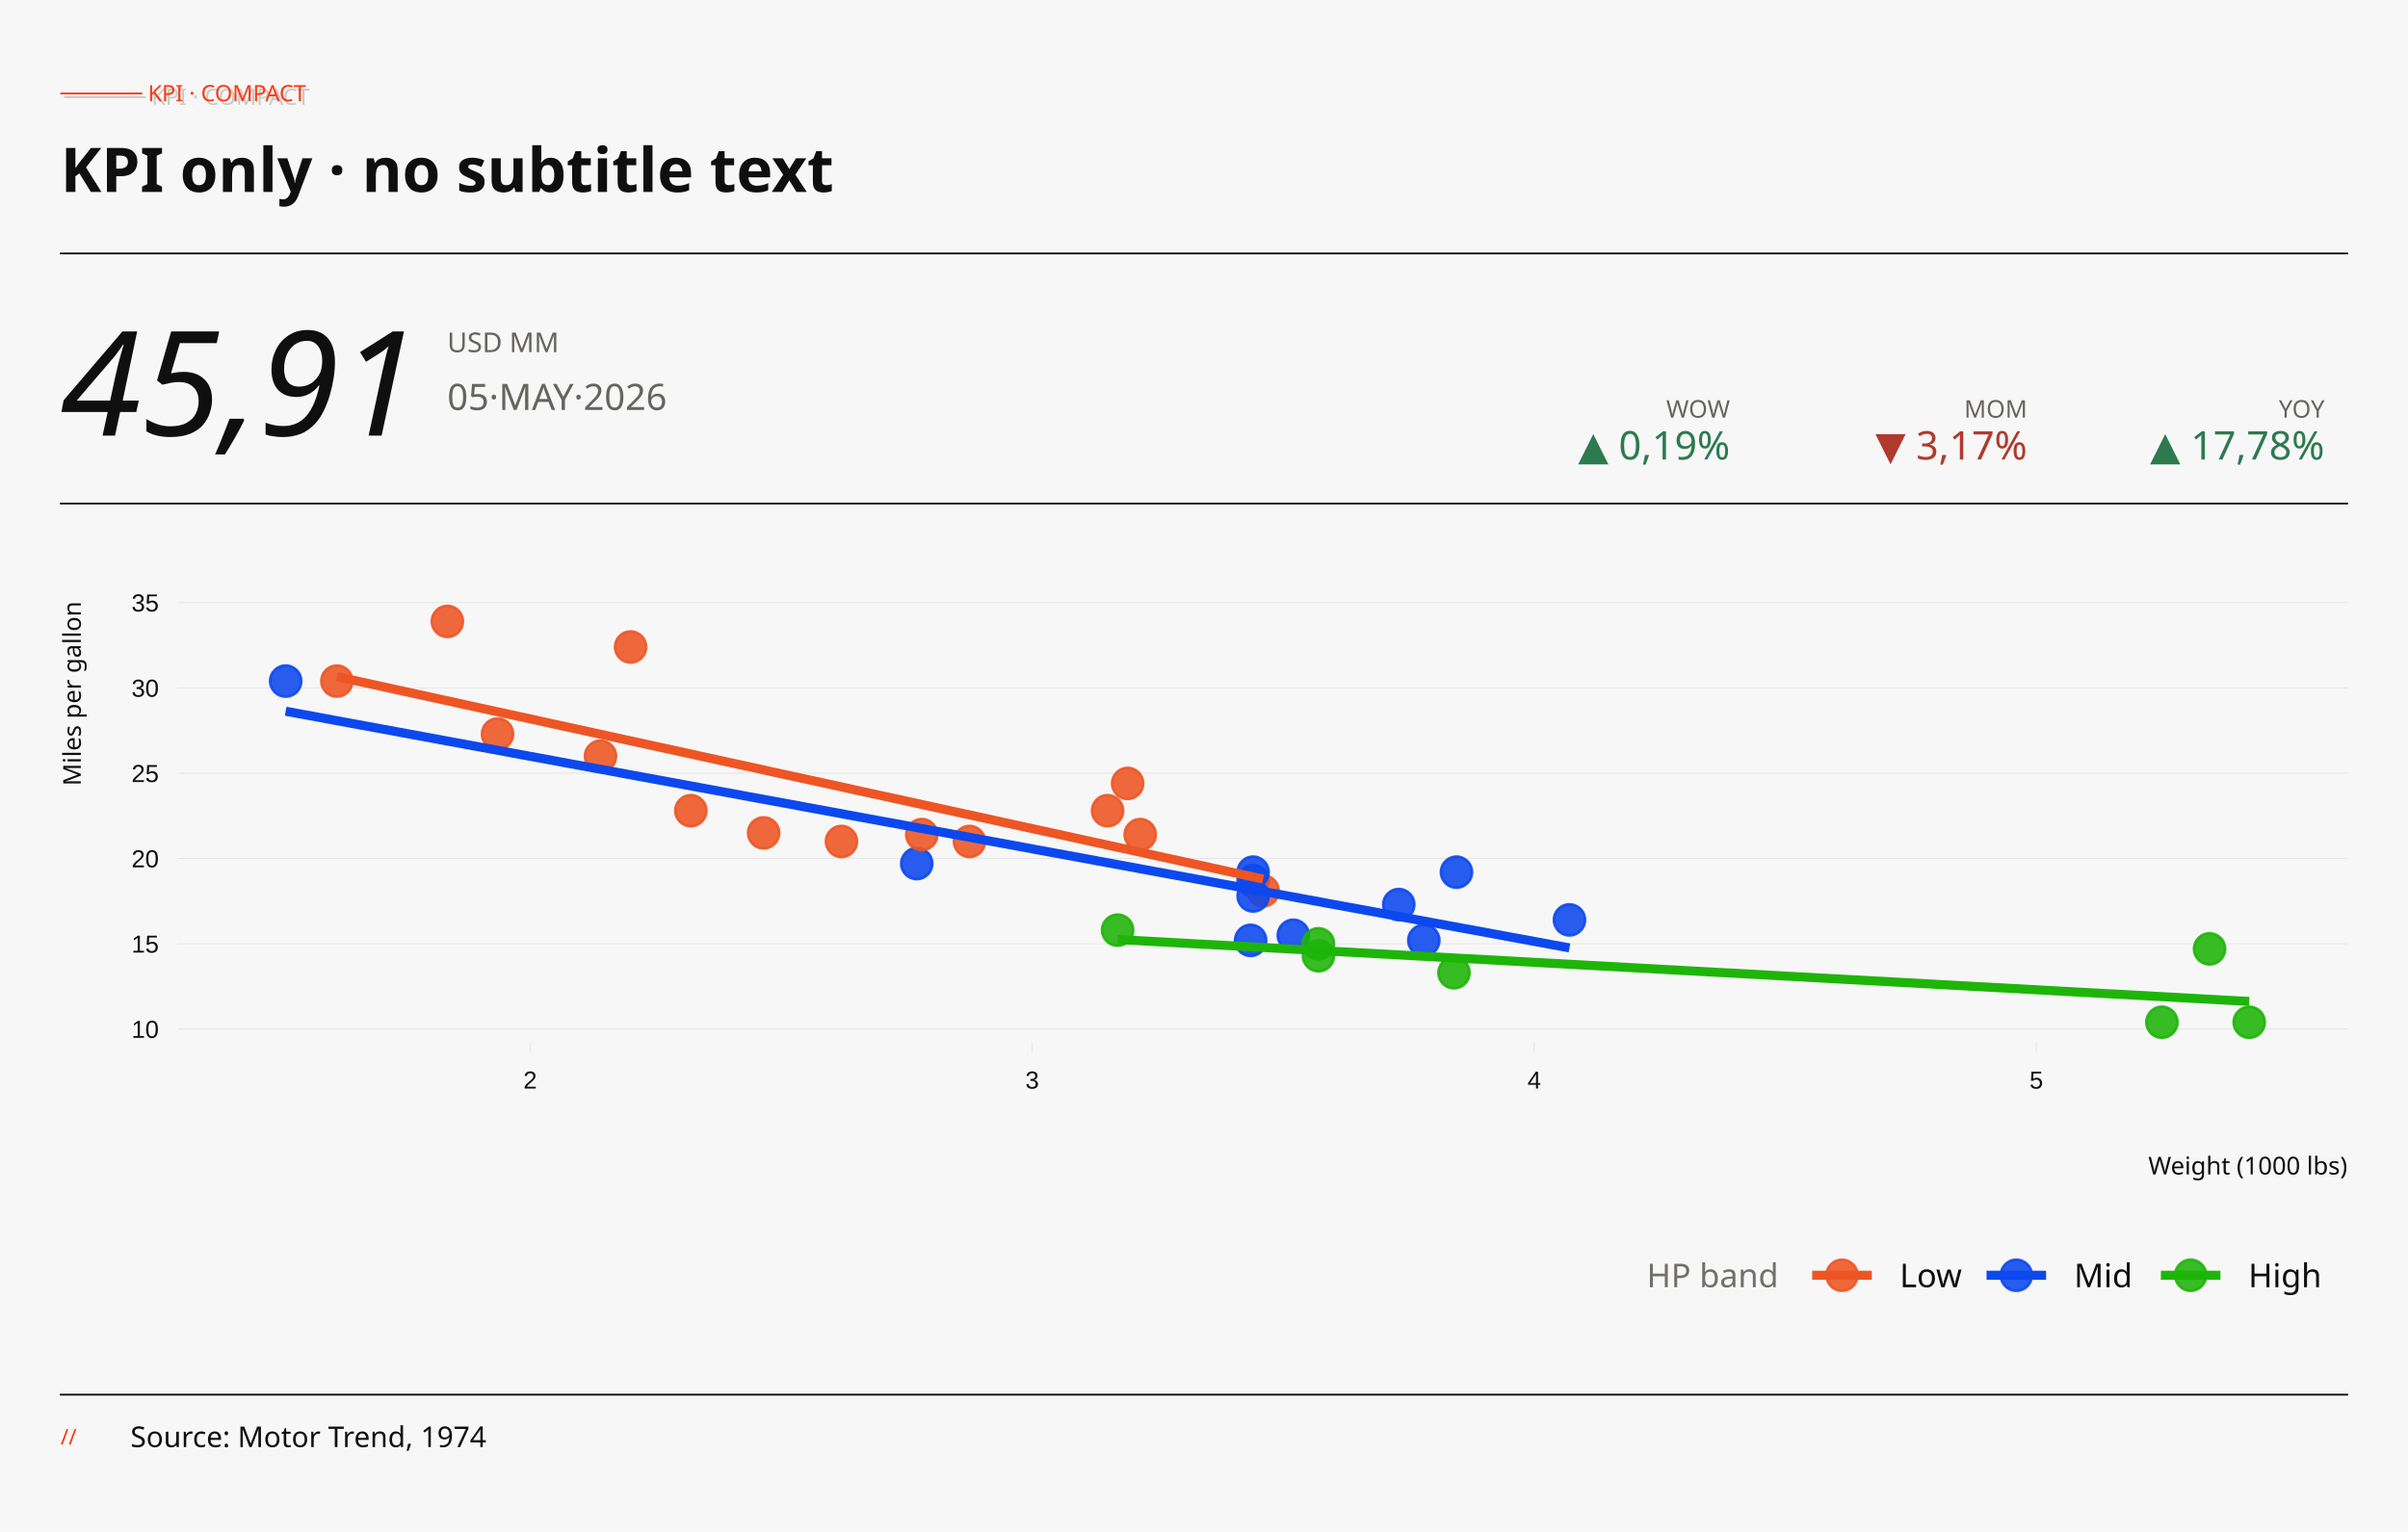
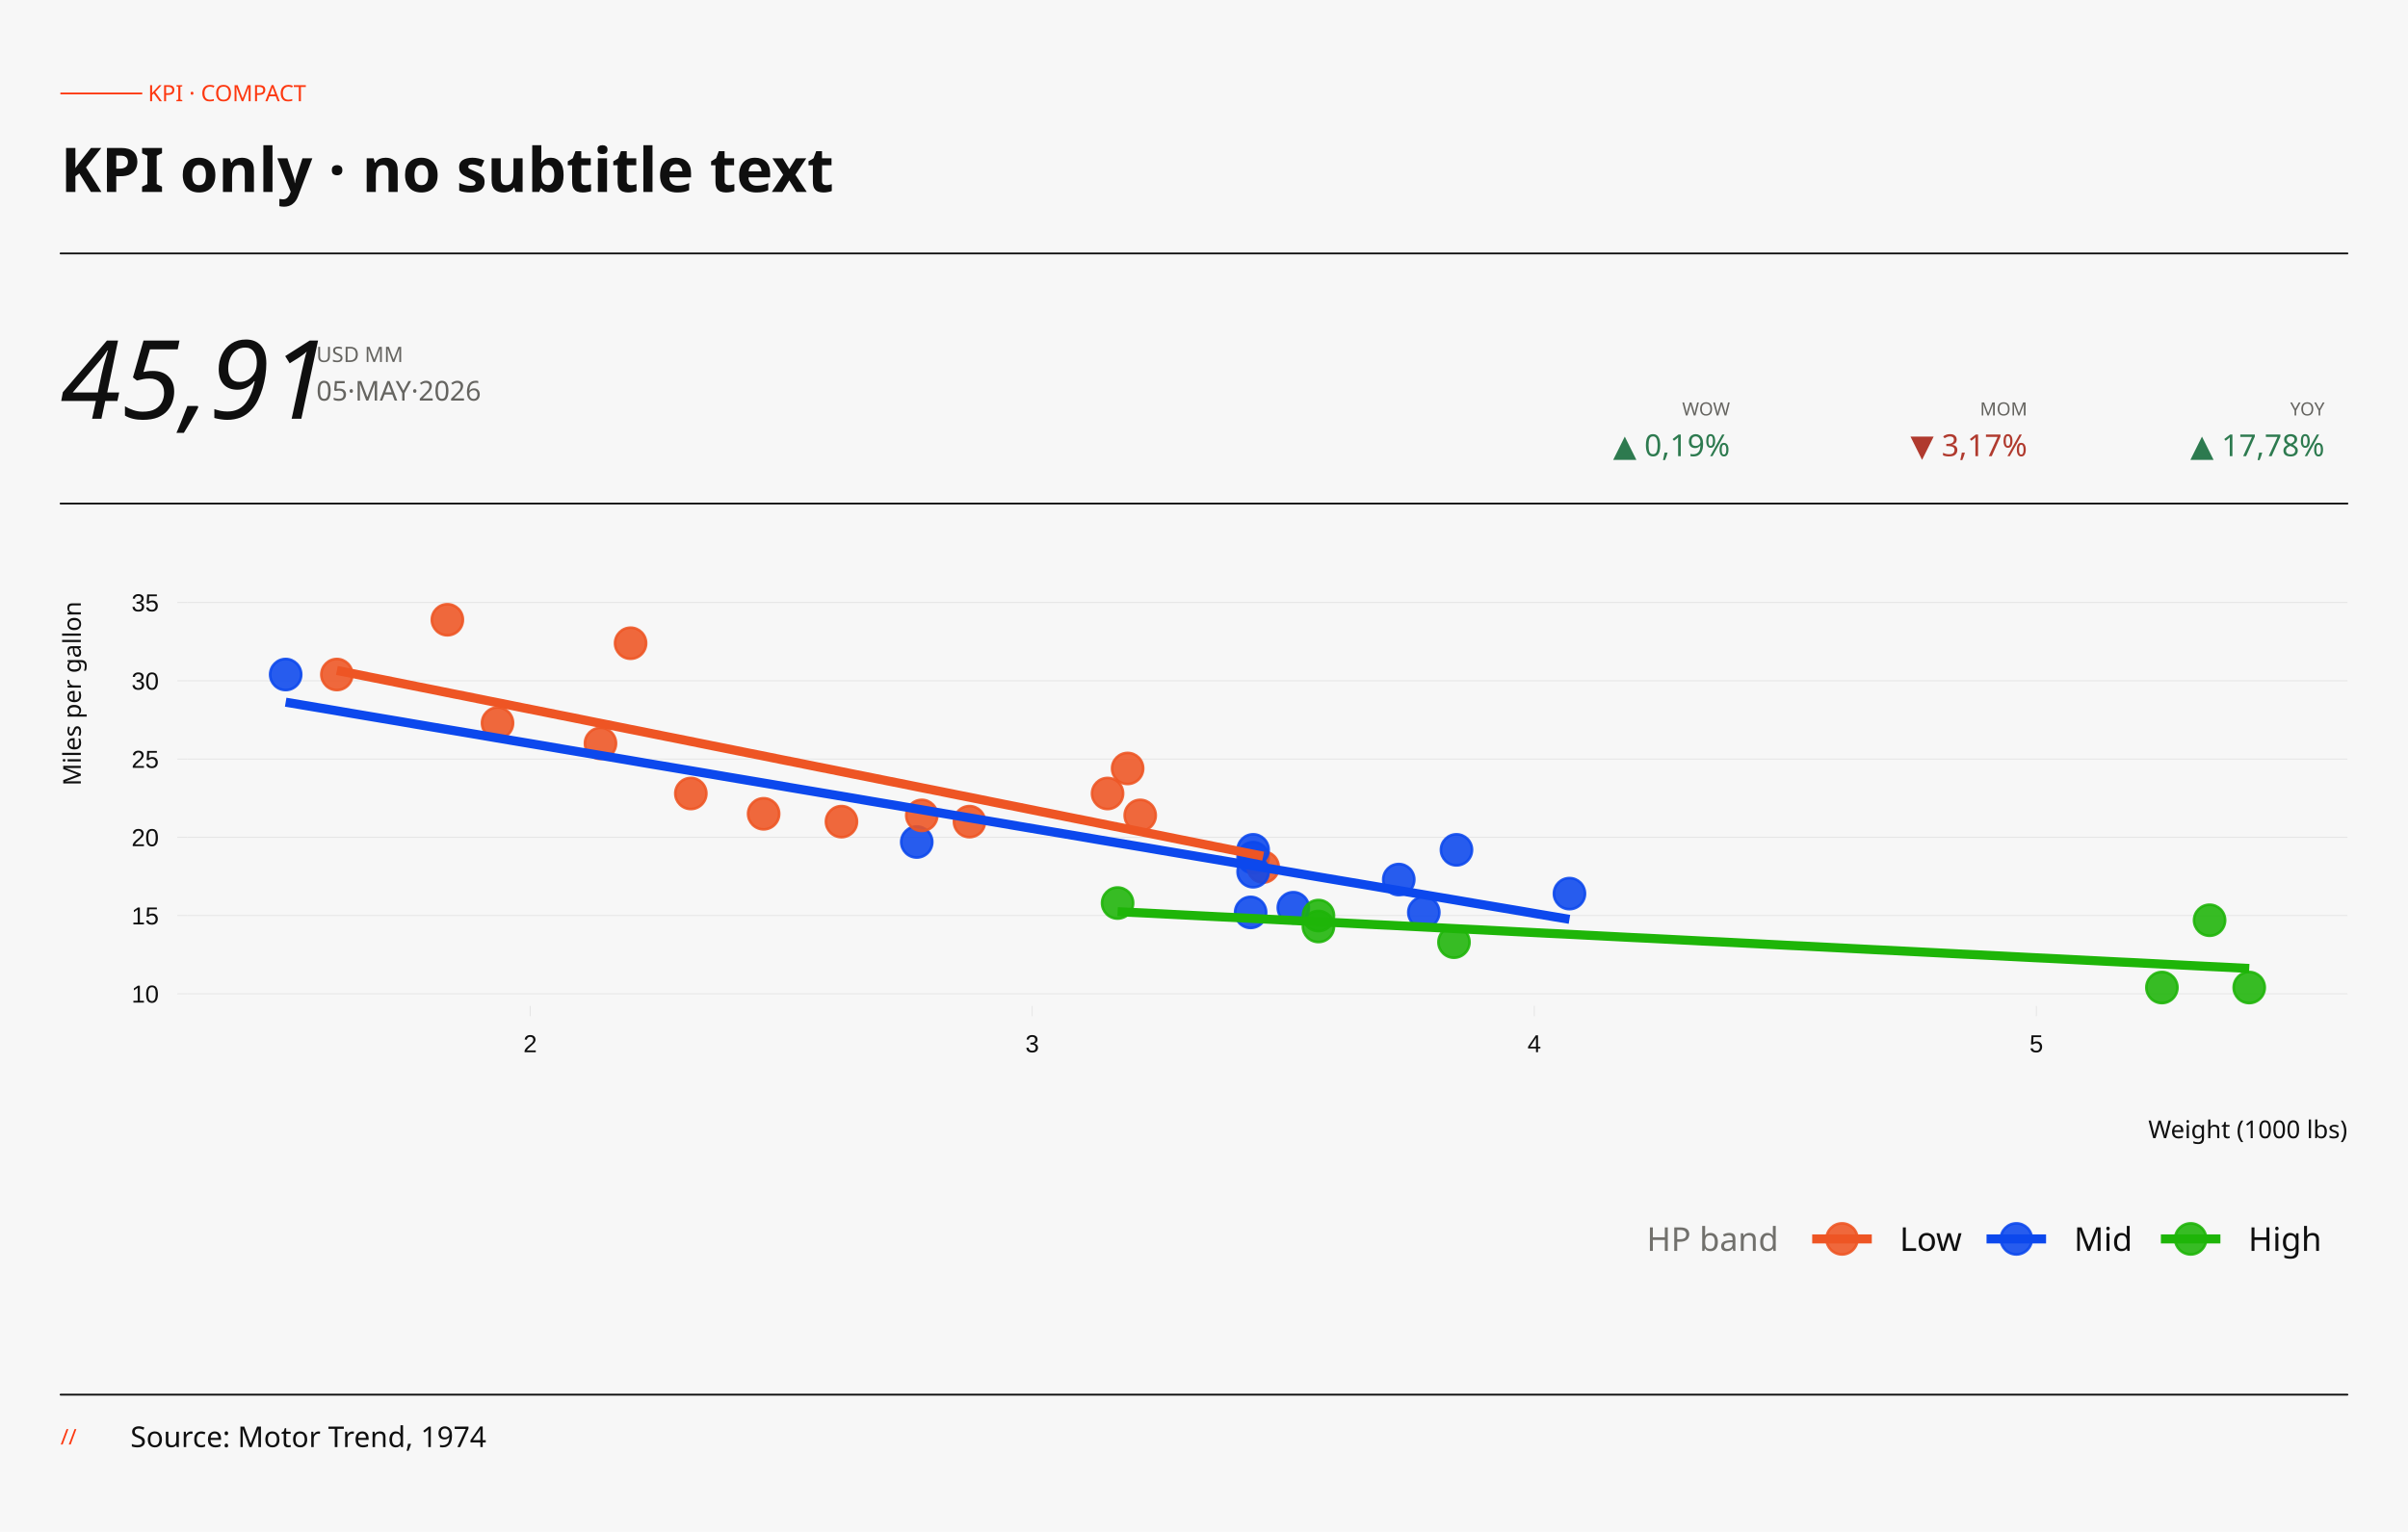
<svg xmlns="http://www.w3.org/2000/svg" width="396.00pt" height="252.00pt" viewBox="0 0 396.00 252.00">
  <g class="svglite">
    <defs>
      <style type="text/css">
    .svglite line, .svglite polyline, .svglite polygon, .svglite path, .svglite rect, .svglite circle {
      fill: none;
      stroke: #000000;
      stroke-linecap: round;
      stroke-linejoin: round;
      stroke-miterlimit: 10.00;
    }
    .svglite text {
      white-space: pre;
    }
    .svglite g.glyphgroup path {
      fill: inherit;
      stroke: none;
    }
  </style>
    </defs>
    <rect width="100%" height="100%" style="stroke: none; fill: none;" />
    <defs>
      <clipPath id="cpMC4wMHwzOTYuMDB8MC4wMHwyNTIuMDA=">
        <rect x="0.00" y="0.00" width="396.00" height="252.00" />
      </clipPath>
    </defs>
    <g clip-path="url(#cpMC4wMHwzOTYuMDB8MC4wMHwyNTIuMDA=)">
      <rect x="-0" y="0.00" width="396.00" height="252.00" style="stroke-width: 0.65; stroke: none; fill: #F7F7F7;" />
    </g>
    <defs>
-       <clipPath id="cpMzAuODN8Mzg2LjA0fDk4LjkyfDE3MS40Ng==">
-         <rect x="30.83" y="98.92" width="355.20" height="72.54" />
+       <clipPath id="cpMzAuODN8Mzg2LjA0fDk4LjkyfDE2NS40OA==">
+         <rect x="30.83" y="98.92" width="355.20" height="66.56" />
      </clipPath>
    </defs>
-     <g clip-path="url(#cpMzAuODN8Mzg2LjA0fDk4LjkyfDE3MS40Ng==)">
-       <rect x="30.83" y="98.92" width="355.20" height="72.54" style="stroke-width: 0.65; stroke: none; fill: #F7F7F7;" />
-       <polyline points="30.83,169.28 386.04,169.28 " style="stroke-width: 0.15; stroke: #E4E4E4; stroke-linecap: butt;" />
-       <polyline points="30.83,155.25 386.04,155.25 " style="stroke-width: 0.15; stroke: #E4E4E4; stroke-linecap: butt;" />
-       <polyline points="30.83,141.22 386.04,141.22 " style="stroke-width: 0.15; stroke: #E4E4E4; stroke-linecap: butt;" />
-       <polyline points="30.83,127.19 386.04,127.19 " style="stroke-width: 0.15; stroke: #E4E4E4; stroke-linecap: butt;" />
-       <polyline points="30.83,113.16 386.04,113.16 " style="stroke-width: 0.15; stroke: #E4E4E4; stroke-linecap: butt;" />
-       <polyline points="30.83,99.13 386.04,99.13 " style="stroke-width: 0.15; stroke: #E4E4E4; stroke-linecap: butt;" />
-       <circle cx="138.38" cy="138.42" r="2.56" style="stroke-width: 0.43; stroke: #EE5524; stroke-opacity: 0.88; fill: #EE5524; fill-opacity: 0.88;" />
-       <circle cx="159.43" cy="138.42" r="2.56" style="stroke-width: 0.43; stroke: #EE5524; stroke-opacity: 0.88; fill: #EE5524; fill-opacity: 0.88;" />
-       <circle cx="113.61" cy="133.36" r="2.56" style="stroke-width: 0.43; stroke: #EE5524; stroke-opacity: 0.88; fill: #EE5524; fill-opacity: 0.88;" />
-       <circle cx="187.51" cy="137.29" r="2.56" style="stroke-width: 0.43; stroke: #EE5524; stroke-opacity: 0.88; fill: #EE5524; fill-opacity: 0.88;" />
-       <circle cx="206.08" cy="144.87" r="2.56" style="stroke-width: 0.43; stroke: #0C48ED; stroke-opacity: 0.88; fill: #0C48ED; fill-opacity: 0.88;" />
-       <circle cx="207.73" cy="146.55" r="2.56" style="stroke-width: 0.43; stroke: #EE5524; stroke-opacity: 0.88; fill: #EE5524; fill-opacity: 0.88;" />
-       <circle cx="216.82" cy="157.22" r="2.56" style="stroke-width: 0.43; stroke: #1EB508; stroke-opacity: 0.88; fill: #1EB508; fill-opacity: 0.88;" />
-       <circle cx="185.44" cy="128.87" r="2.56" style="stroke-width: 0.43; stroke: #EE5524; stroke-opacity: 0.88; fill: #EE5524; fill-opacity: 0.88;" />
-       <circle cx="182.14" cy="133.36" r="2.56" style="stroke-width: 0.43; stroke: #EE5524; stroke-opacity: 0.88; fill: #EE5524; fill-opacity: 0.88;" />
-       <circle cx="206.08" cy="143.47" r="2.56" style="stroke-width: 0.43; stroke: #0C48ED; stroke-opacity: 0.88; fill: #0C48ED; fill-opacity: 0.88;" />
-       <circle cx="206.08" cy="147.39" r="2.56" style="stroke-width: 0.43; stroke: #0C48ED; stroke-opacity: 0.88; fill: #0C48ED; fill-opacity: 0.88;" />
-       <circle cx="258.10" cy="151.32" r="2.56" style="stroke-width: 0.43; stroke: #0C48ED; stroke-opacity: 0.88; fill: #0C48ED; fill-opacity: 0.88;" />
-       <circle cx="230.03" cy="148.80" r="2.56" style="stroke-width: 0.43; stroke: #0C48ED; stroke-opacity: 0.88; fill: #0C48ED; fill-opacity: 0.88;" />
-       <circle cx="234.15" cy="154.69" r="2.56" style="stroke-width: 0.43; stroke: #0C48ED; stroke-opacity: 0.88; fill: #0C48ED; fill-opacity: 0.88;" />
-       <circle cx="355.53" cy="168.16" r="2.56" style="stroke-width: 0.43; stroke: #1EB508; stroke-opacity: 0.88; fill: #1EB508; fill-opacity: 0.88;" />
-       <circle cx="369.89" cy="168.16" r="2.56" style="stroke-width: 0.43; stroke: #1EB508; stroke-opacity: 0.88; fill: #1EB508; fill-opacity: 0.88;" />
-       <circle cx="363.37" cy="156.09" r="2.56" style="stroke-width: 0.43; stroke: #1EB508; stroke-opacity: 0.88; fill: #1EB508; fill-opacity: 0.88;" />
-       <circle cx="103.70" cy="106.43" r="2.56" style="stroke-width: 0.43; stroke: #EE5524; stroke-opacity: 0.88; fill: #EE5524; fill-opacity: 0.88;" />
-       <circle cx="55.40" cy="112.04" r="2.56" style="stroke-width: 0.43; stroke: #EE5524; stroke-opacity: 0.88; fill: #EE5524; fill-opacity: 0.88;" />
-       <circle cx="73.57" cy="102.22" r="2.56" style="stroke-width: 0.43; stroke: #EE5524; stroke-opacity: 0.88; fill: #EE5524; fill-opacity: 0.88;" />
-       <circle cx="125.58" cy="137.01" r="2.56" style="stroke-width: 0.43; stroke: #EE5524; stroke-opacity: 0.88; fill: #EE5524; fill-opacity: 0.88;" />
-       <circle cx="212.69" cy="153.85" r="2.56" style="stroke-width: 0.43; stroke: #0C48ED; stroke-opacity: 0.88; fill: #0C48ED; fill-opacity: 0.88;" />
-       <circle cx="205.67" cy="154.69" r="2.56" style="stroke-width: 0.43; stroke: #0C48ED; stroke-opacity: 0.88; fill: #0C48ED; fill-opacity: 0.88;" />
-       <circle cx="239.11" cy="160.02" r="2.56" style="stroke-width: 0.43; stroke: #1EB508; stroke-opacity: 0.88; fill: #1EB508; fill-opacity: 0.88;" />
-       <circle cx="239.52" cy="143.47" r="2.56" style="stroke-width: 0.43; stroke: #0C48ED; stroke-opacity: 0.88; fill: #0C48ED; fill-opacity: 0.88;" />
-       <circle cx="81.82" cy="120.74" r="2.56" style="stroke-width: 0.43; stroke: #EE5524; stroke-opacity: 0.88; fill: #EE5524; fill-opacity: 0.88;" />
-       <circle cx="98.75" cy="124.39" r="2.56" style="stroke-width: 0.43; stroke: #EE5524; stroke-opacity: 0.88; fill: #EE5524; fill-opacity: 0.88;" />
-       <circle cx="46.98" cy="112.04" r="2.56" style="stroke-width: 0.43; stroke: #0C48ED; stroke-opacity: 0.88; fill: #0C48ED; fill-opacity: 0.88;" />
-       <circle cx="183.79" cy="153.01" r="2.56" style="stroke-width: 0.43; stroke: #1EB508; stroke-opacity: 0.88; fill: #1EB508; fill-opacity: 0.88;" />
-       <circle cx="150.76" cy="142.06" r="2.56" style="stroke-width: 0.43; stroke: #0C48ED; stroke-opacity: 0.88; fill: #0C48ED; fill-opacity: 0.88;" />
-       <circle cx="216.82" cy="155.25" r="2.56" style="stroke-width: 0.43; stroke: #1EB508; stroke-opacity: 0.88; fill: #1EB508; fill-opacity: 0.88;" />
-       <circle cx="151.59" cy="137.29" r="2.56" style="stroke-width: 0.43; stroke: #EE5524; stroke-opacity: 0.88; fill: #EE5524; fill-opacity: 0.88;" />
-       <polyline points="55.40,111.31 57.33,111.73 59.26,112.15 61.19,112.57 63.11,112.99 65.04,113.42 66.97,113.84 68.90,114.26 70.83,114.68 72.76,115.10 74.68,115.52 76.61,115.95 78.54,116.37 80.47,116.79 82.40,117.21 84.32,117.63 86.25,118.05 88.18,118.47 90.11,118.90 92.04,119.32 93.97,119.74 95.89,120.16 97.82,120.58 99.75,121.00 101.68,121.43 103.61,121.85 105.54,122.27 107.46,122.69 109.39,123.11 111.32,123.53 113.25,123.95 115.18,124.38 117.11,124.80 119.03,125.22 120.96,125.64 122.89,126.06 124.82,126.48 126.75,126.91 128.67,127.33 130.60,127.75 132.53,128.17 134.46,128.59 136.39,129.01 138.32,129.43 140.24,129.86 142.17,130.28 144.10,130.70 146.03,131.12 147.96,131.54 149.89,131.96 151.81,132.39 153.74,132.81 155.67,133.23 157.60,133.65 159.53,134.07 161.46,134.49 163.38,134.91 165.31,135.34 167.24,135.76 169.17,136.18 171.10,136.60 173.02,137.02 174.95,137.44 176.88,137.87 178.81,138.29 180.74,138.71 182.67,139.13 184.59,139.55 186.52,139.97 188.45,140.39 190.38,140.82 192.31,141.24 194.24,141.66 196.16,142.08 198.09,142.50 200.02,142.92 201.95,143.35 203.88,143.77 205.81,144.19 207.73,144.61 " style="stroke-width: 1.49; stroke: #EE5524; stroke-linecap: butt;" />
-       <polyline points="46.98,117.00 49.65,117.49 52.32,117.98 55.00,118.48 57.67,118.97 60.34,119.46 63.01,119.95 65.69,120.45 68.36,120.94 71.03,121.43 73.70,121.93 76.38,122.42 79.05,122.91 81.72,123.40 84.39,123.90 87.07,124.39 89.74,124.88 92.41,125.38 95.08,125.87 97.75,126.36 100.43,126.85 103.10,127.35 105.77,127.84 108.44,128.33 111.12,128.82 113.79,129.32 116.46,129.81 119.13,130.30 121.81,130.80 124.48,131.29 127.15,131.78 129.82,132.27 132.50,132.77 135.17,133.26 137.84,133.75 140.51,134.25 143.19,134.74 145.86,135.23 148.53,135.72 151.20,136.22 153.88,136.71 156.55,137.20 159.22,137.69 161.89,138.19 164.56,138.68 167.24,139.17 169.91,139.67 172.58,140.16 175.25,140.65 177.93,141.14 180.60,141.64 183.27,142.13 185.94,142.62 188.62,143.12 191.29,143.61 193.96,144.10 196.63,144.59 199.31,145.09 201.98,145.58 204.65,146.07 207.32,146.56 210.00,147.06 212.67,147.55 215.34,148.04 218.01,148.54 220.68,149.03 223.36,149.52 226.03,150.01 228.70,150.51 231.37,151.00 234.05,151.49 236.72,151.99 239.39,152.48 242.06,152.97 244.74,153.46 247.41,153.96 250.08,154.45 252.75,154.94 255.43,155.44 258.10,155.93 " style="stroke-width: 1.49; stroke: #0C48ED; stroke-linecap: butt;" />
-       <polyline points="183.79,154.55 186.15,154.68 188.50,154.81 190.86,154.94 193.21,155.07 195.57,155.20 197.92,155.33 200.28,155.45 202.64,155.58 204.99,155.71 207.35,155.84 209.70,155.97 212.06,156.10 214.41,156.23 216.77,156.36 219.13,156.49 221.48,156.61 223.84,156.74 226.19,156.87 228.55,157.00 230.90,157.13 233.26,157.26 235.62,157.39 237.97,157.52 240.33,157.65 242.68,157.77 245.04,157.90 247.39,158.03 249.75,158.16 252.11,158.29 254.46,158.42 256.82,158.55 259.17,158.68 261.53,158.81 263.88,158.93 266.24,159.06 268.60,159.19 270.95,159.32 273.31,159.45 275.66,159.58 278.02,159.71 280.37,159.84 282.73,159.97 285.09,160.09 287.44,160.22 289.80,160.35 292.15,160.48 294.51,160.61 296.86,160.74 299.22,160.87 301.58,161.00 303.93,161.13 306.29,161.25 308.64,161.38 311.00,161.51 313.35,161.64 315.71,161.77 318.07,161.90 320.42,162.03 322.78,162.16 325.13,162.29 327.49,162.41 329.84,162.54 332.20,162.67 334.56,162.80 336.91,162.93 339.27,163.06 341.62,163.19 343.98,163.32 346.33,163.45 348.69,163.57 351.05,163.70 353.40,163.83 355.76,163.96 358.11,164.09 360.47,164.22 362.82,164.35 365.18,164.48 367.54,164.61 369.89,164.73 " style="stroke-width: 1.49; stroke: #1EB508; stroke-linecap: butt;" />
+     <g clip-path="url(#cpMzAuODN8Mzg2LjA0fDk4LjkyfDE2NS40OA==)">
+       <rect x="30.83" y="98.92" width="355.20" height="66.56" style="stroke-width: 0.65; stroke: none; fill: #F7F7F7;" />
+       <polyline points="30.83,163.48 386.04,163.48 " style="stroke-width: 0.15; stroke: #E4E4E4; stroke-linecap: butt;" />
+       <polyline points="30.83,150.61 386.04,150.61 " style="stroke-width: 0.15; stroke: #E4E4E4; stroke-linecap: butt;" />
+       <polyline points="30.83,137.74 386.04,137.74 " style="stroke-width: 0.15; stroke: #E4E4E4; stroke-linecap: butt;" />
+       <polyline points="30.83,124.86 386.04,124.86 " style="stroke-width: 0.15; stroke: #E4E4E4; stroke-linecap: butt;" />
+       <polyline points="30.83,111.99 386.04,111.99 " style="stroke-width: 0.15; stroke: #E4E4E4; stroke-linecap: butt;" />
+       <polyline points="30.83,99.11 386.04,99.11 " style="stroke-width: 0.15; stroke: #E4E4E4; stroke-linecap: butt;" />
+       <circle cx="138.38" cy="135.16" r="2.56" style="stroke-width: 0.43; stroke: #EE5524; stroke-opacity: 0.88; fill: #EE5524; fill-opacity: 0.88;" />
+       <circle cx="159.43" cy="135.16" r="2.56" style="stroke-width: 0.43; stroke: #EE5524; stroke-opacity: 0.88; fill: #EE5524; fill-opacity: 0.88;" />
+       <circle cx="113.61" cy="130.53" r="2.56" style="stroke-width: 0.43; stroke: #EE5524; stroke-opacity: 0.88; fill: #EE5524; fill-opacity: 0.88;" />
+       <circle cx="187.51" cy="134.13" r="2.56" style="stroke-width: 0.43; stroke: #EE5524; stroke-opacity: 0.88; fill: #EE5524; fill-opacity: 0.88;" />
+       <circle cx="206.08" cy="141.08" r="2.56" style="stroke-width: 0.43; stroke: #0C48ED; stroke-opacity: 0.88; fill: #0C48ED; fill-opacity: 0.88;" />
+       <circle cx="207.73" cy="142.63" r="2.56" style="stroke-width: 0.43; stroke: #EE5524; stroke-opacity: 0.88; fill: #EE5524; fill-opacity: 0.88;" />
+       <circle cx="216.82" cy="152.41" r="2.56" style="stroke-width: 0.43; stroke: #1EB508; stroke-opacity: 0.88; fill: #1EB508; fill-opacity: 0.88;" />
+       <circle cx="185.44" cy="126.41" r="2.56" style="stroke-width: 0.43; stroke: #EE5524; stroke-opacity: 0.88; fill: #EE5524; fill-opacity: 0.88;" />
+       <circle cx="182.14" cy="130.53" r="2.56" style="stroke-width: 0.43; stroke: #EE5524; stroke-opacity: 0.88; fill: #EE5524; fill-opacity: 0.88;" />
+       <circle cx="206.08" cy="139.80" r="2.56" style="stroke-width: 0.43; stroke: #0C48ED; stroke-opacity: 0.88; fill: #0C48ED; fill-opacity: 0.88;" />
+       <circle cx="206.08" cy="143.40" r="2.56" style="stroke-width: 0.43; stroke: #0C48ED; stroke-opacity: 0.88; fill: #0C48ED; fill-opacity: 0.88;" />
+       <circle cx="258.10" cy="147.00" r="2.56" style="stroke-width: 0.43; stroke: #0C48ED; stroke-opacity: 0.88; fill: #0C48ED; fill-opacity: 0.88;" />
+       <circle cx="230.03" cy="144.69" r="2.56" style="stroke-width: 0.43; stroke: #0C48ED; stroke-opacity: 0.88; fill: #0C48ED; fill-opacity: 0.88;" />
+       <circle cx="234.15" cy="150.09" r="2.56" style="stroke-width: 0.43; stroke: #0C48ED; stroke-opacity: 0.88; fill: #0C48ED; fill-opacity: 0.88;" />
+       <circle cx="355.53" cy="162.45" r="2.56" style="stroke-width: 0.43; stroke: #1EB508; stroke-opacity: 0.88; fill: #1EB508; fill-opacity: 0.88;" />
+       <circle cx="369.89" cy="162.45" r="2.56" style="stroke-width: 0.43; stroke: #1EB508; stroke-opacity: 0.88; fill: #1EB508; fill-opacity: 0.88;" />
+       <circle cx="363.37" cy="151.38" r="2.56" style="stroke-width: 0.43; stroke: #1EB508; stroke-opacity: 0.88; fill: #1EB508; fill-opacity: 0.88;" />
+       <circle cx="103.70" cy="105.81" r="2.56" style="stroke-width: 0.43; stroke: #EE5524; stroke-opacity: 0.88; fill: #EE5524; fill-opacity: 0.88;" />
+       <circle cx="55.40" cy="110.96" r="2.56" style="stroke-width: 0.43; stroke: #EE5524; stroke-opacity: 0.88; fill: #EE5524; fill-opacity: 0.88;" />
+       <circle cx="73.57" cy="101.95" r="2.56" style="stroke-width: 0.43; stroke: #EE5524; stroke-opacity: 0.88; fill: #EE5524; fill-opacity: 0.88;" />
+       <circle cx="125.58" cy="133.87" r="2.56" style="stroke-width: 0.43; stroke: #EE5524; stroke-opacity: 0.88; fill: #EE5524; fill-opacity: 0.88;" />
+       <circle cx="212.69" cy="149.32" r="2.56" style="stroke-width: 0.43; stroke: #0C48ED; stroke-opacity: 0.88; fill: #0C48ED; fill-opacity: 0.88;" />
+       <circle cx="205.67" cy="150.09" r="2.56" style="stroke-width: 0.43; stroke: #0C48ED; stroke-opacity: 0.88; fill: #0C48ED; fill-opacity: 0.88;" />
+       <circle cx="239.11" cy="154.99" r="2.56" style="stroke-width: 0.43; stroke: #1EB508; stroke-opacity: 0.88; fill: #1EB508; fill-opacity: 0.88;" />
+       <circle cx="239.52" cy="139.80" r="2.56" style="stroke-width: 0.43; stroke: #0C48ED; stroke-opacity: 0.88; fill: #0C48ED; fill-opacity: 0.88;" />
+       <circle cx="81.82" cy="118.94" r="2.56" style="stroke-width: 0.43; stroke: #EE5524; stroke-opacity: 0.88; fill: #EE5524; fill-opacity: 0.88;" />
+       <circle cx="98.75" cy="122.29" r="2.56" style="stroke-width: 0.43; stroke: #EE5524; stroke-opacity: 0.88; fill: #EE5524; fill-opacity: 0.88;" />
+       <circle cx="46.98" cy="110.96" r="2.56" style="stroke-width: 0.43; stroke: #0C48ED; stroke-opacity: 0.88; fill: #0C48ED; fill-opacity: 0.88;" />
+       <circle cx="183.79" cy="148.55" r="2.56" style="stroke-width: 0.43; stroke: #1EB508; stroke-opacity: 0.88; fill: #1EB508; fill-opacity: 0.88;" />
+       <circle cx="150.76" cy="138.51" r="2.56" style="stroke-width: 0.43; stroke: #0C48ED; stroke-opacity: 0.88; fill: #0C48ED; fill-opacity: 0.88;" />
+       <circle cx="216.82" cy="150.61" r="2.56" style="stroke-width: 0.43; stroke: #1EB508; stroke-opacity: 0.88; fill: #1EB508; fill-opacity: 0.88;" />
+       <circle cx="151.59" cy="134.13" r="2.56" style="stroke-width: 0.43; stroke: #EE5524; stroke-opacity: 0.88; fill: #EE5524; fill-opacity: 0.88;" />
+       <polyline points="55.40,110.29 57.33,110.67 59.26,111.06 61.19,111.45 63.11,111.83 65.04,112.22 66.97,112.61 68.90,113.00 70.83,113.38 72.76,113.77 74.68,114.16 76.61,114.54 78.54,114.93 80.47,115.32 82.40,115.70 84.32,116.09 86.25,116.48 88.18,116.86 90.11,117.25 92.04,117.64 93.97,118.02 95.89,118.41 97.82,118.80 99.75,119.18 101.68,119.57 103.61,119.96 105.54,120.34 107.46,120.73 109.39,121.12 111.32,121.50 113.25,121.89 115.18,122.28 117.11,122.67 119.03,123.05 120.96,123.44 122.89,123.83 124.82,124.21 126.75,124.60 128.67,124.99 130.60,125.37 132.53,125.76 134.46,126.15 136.39,126.53 138.32,126.92 140.24,127.31 142.17,127.69 144.10,128.08 146.03,128.47 147.96,128.85 149.89,129.24 151.81,129.63 153.74,130.01 155.67,130.40 157.60,130.79 159.53,131.17 161.46,131.56 163.38,131.95 165.31,132.34 167.24,132.72 169.17,133.11 171.10,133.50 173.02,133.88 174.95,134.27 176.88,134.66 178.81,135.04 180.74,135.43 182.67,135.82 184.59,136.20 186.52,136.59 188.45,136.98 190.38,137.36 192.31,137.75 194.24,138.14 196.16,138.52 198.09,138.91 200.02,139.30 201.95,139.68 203.88,140.07 205.81,140.46 207.73,140.84 " style="stroke-width: 1.49; stroke: #EE5524; stroke-linecap: butt;" />
+       <polyline points="46.98,115.51 49.65,115.96 52.32,116.41 55.00,116.86 57.67,117.32 60.34,117.77 63.01,118.22 65.69,118.67 68.36,119.13 71.03,119.58 73.70,120.03 76.38,120.48 79.05,120.93 81.72,121.39 84.39,121.84 87.07,122.29 89.74,122.74 92.41,123.20 95.08,123.65 97.75,124.10 100.43,124.55 103.10,125.00 105.77,125.46 108.44,125.91 111.12,126.36 113.79,126.81 116.46,127.26 119.13,127.72 121.81,128.17 124.48,128.62 127.15,129.07 129.82,129.53 132.50,129.98 135.17,130.43 137.84,130.88 140.51,131.33 143.19,131.79 145.86,132.24 148.53,132.69 151.20,133.14 153.88,133.60 156.55,134.05 159.22,134.50 161.89,134.95 164.56,135.40 167.24,135.86 169.91,136.31 172.58,136.76 175.25,137.21 177.93,137.66 180.60,138.12 183.27,138.57 185.94,139.02 188.62,139.47 191.29,139.93 193.96,140.38 196.63,140.83 199.31,141.28 201.98,141.73 204.65,142.19 207.32,142.64 210.00,143.09 212.67,143.54 215.34,144.00 218.01,144.45 220.68,144.90 223.36,145.35 226.03,145.80 228.70,146.26 231.37,146.71 234.05,147.16 236.72,147.61 239.39,148.06 242.06,148.52 244.74,148.97 247.41,149.42 250.08,149.87 252.75,150.33 255.43,150.78 258.10,151.23 " style="stroke-width: 1.49; stroke: #0C48ED; stroke-linecap: butt;" />
+       <polyline points="183.79,149.97 186.15,150.09 188.50,150.20 190.86,150.32 193.21,150.44 195.57,150.56 197.92,150.68 200.28,150.80 202.64,150.91 204.99,151.03 207.35,151.15 209.70,151.27 212.06,151.39 214.41,151.51 216.77,151.62 219.13,151.74 221.48,151.86 223.84,151.98 226.19,152.10 228.55,152.21 230.90,152.33 233.26,152.45 235.62,152.57 237.97,152.69 240.33,152.81 242.68,152.92 245.04,153.04 247.39,153.16 249.75,153.28 252.11,153.40 254.46,153.52 256.82,153.63 259.17,153.75 261.53,153.87 263.88,153.99 266.24,154.11 268.60,154.23 270.95,154.34 273.31,154.46 275.66,154.58 278.02,154.70 280.37,154.82 282.73,154.93 285.09,155.05 287.44,155.17 289.80,155.29 292.15,155.41 294.51,155.53 296.86,155.64 299.22,155.76 301.58,155.88 303.93,156.00 306.29,156.12 308.64,156.24 311.00,156.35 313.35,156.47 315.71,156.59 318.07,156.71 320.42,156.83 322.78,156.95 325.13,157.06 327.49,157.18 329.84,157.30 332.20,157.42 334.56,157.54 336.91,157.65 339.27,157.77 341.62,157.89 343.98,158.01 346.33,158.13 348.69,158.25 351.05,158.36 353.40,158.48 355.76,158.60 358.11,158.72 360.47,158.84 362.82,158.96 365.18,159.07 367.54,159.19 369.89,159.31 " style="stroke-width: 1.49; stroke: #1EB508; stroke-linecap: butt;" />
    </g>
    <g clip-path="url(#cpMC4wMHwzOTYuMDB8MC4wMHwyNTIuMDA=)">
-       <text x="26.13" y="170.73" text-anchor="end" style="font-size: 4.05px;fill: #0F0F0F; font-family: &quot;Arial&quot;;" textLength="4.50px" lengthAdjust="spacingAndGlyphs">10</text>
-       <text x="26.13" y="156.70" text-anchor="end" style="font-size: 4.05px;fill: #0F0F0F; font-family: &quot;Arial&quot;;" textLength="4.50px" lengthAdjust="spacingAndGlyphs">15</text>
-       <text x="26.13" y="142.67" text-anchor="end" style="font-size: 4.05px;fill: #0F0F0F; font-family: &quot;Arial&quot;;" textLength="4.50px" lengthAdjust="spacingAndGlyphs">20</text>
-       <text x="26.13" y="128.64" text-anchor="end" style="font-size: 4.05px;fill: #0F0F0F; font-family: &quot;Arial&quot;;" textLength="4.50px" lengthAdjust="spacingAndGlyphs">25</text>
-       <text x="26.13" y="114.61" text-anchor="end" style="font-size: 4.05px;fill: #0F0F0F; font-family: &quot;Arial&quot;;" textLength="4.50px" lengthAdjust="spacingAndGlyphs">30</text>
-       <text x="26.13" y="100.58" text-anchor="end" style="font-size: 4.05px;fill: #0F0F0F; font-family: &quot;Arial&quot;;" textLength="4.50px" lengthAdjust="spacingAndGlyphs">35</text>
-       <polyline points="29.15,169.28 30.83,169.28 " style="stroke-width: 0.15; stroke: #E4E4E4; stroke-linecap: butt;" />
-       <polyline points="29.15,155.25 30.83,155.25 " style="stroke-width: 0.15; stroke: #E4E4E4; stroke-linecap: butt;" />
-       <polyline points="29.15,141.22 30.83,141.22 " style="stroke-width: 0.15; stroke: #E4E4E4; stroke-linecap: butt;" />
-       <polyline points="29.15,127.19 30.83,127.19 " style="stroke-width: 0.15; stroke: #E4E4E4; stroke-linecap: butt;" />
-       <polyline points="29.15,113.16 30.83,113.16 " style="stroke-width: 0.15; stroke: #E4E4E4; stroke-linecap: butt;" />
-       <polyline points="29.15,99.13 30.83,99.13 " style="stroke-width: 0.15; stroke: #E4E4E4; stroke-linecap: butt;" />
-       <polyline points="87.19,173.14 87.19,171.46 " style="stroke-width: 0.15; stroke: #E4E4E4; stroke-linecap: butt;" />
-       <polyline points="169.75,173.14 169.75,171.46 " style="stroke-width: 0.15; stroke: #E4E4E4; stroke-linecap: butt;" />
-       <polyline points="252.32,173.14 252.32,171.46 " style="stroke-width: 0.15; stroke: #E4E4E4; stroke-linecap: butt;" />
-       <polyline points="334.88,173.14 334.88,171.46 " style="stroke-width: 0.15; stroke: #E4E4E4; stroke-linecap: butt;" />
-       <text x="87.19" y="179.07" text-anchor="middle" style="font-size: 4.05px;fill: #0F0F0F; font-family: &quot;Arial&quot;;" textLength="2.25px" lengthAdjust="spacingAndGlyphs">2</text>
-       <text x="169.75" y="179.07" text-anchor="middle" style="font-size: 4.05px;fill: #0F0F0F; font-family: &quot;Arial&quot;;" textLength="2.25px" lengthAdjust="spacingAndGlyphs">3</text>
-       <text x="252.32" y="179.07" text-anchor="middle" style="font-size: 4.05px;fill: #0F0F0F; font-family: &quot;Arial&quot;;" textLength="2.25px" lengthAdjust="spacingAndGlyphs">4</text>
-       <text x="334.88" y="179.07" text-anchor="middle" style="font-size: 4.05px;fill: #0F0F0F; font-family: &quot;Arial&quot;;" textLength="2.25px" lengthAdjust="spacingAndGlyphs">5</text>
-       <text x="386.04" y="193.20" text-anchor="end" style="font-size: 4.05px; font-weight: 100;fill: #0F0F0F; font-family: &quot;JetBrains Mono&quot;;" textLength="41.17px" lengthAdjust="spacingAndGlyphs">Weight (1000 lbs)</text>
+       <text x="26.13" y="164.93" text-anchor="end" style="font-size: 4.05px;fill: #0F0F0F; font-family: &quot;Arial&quot;;" textLength="4.50px" lengthAdjust="spacingAndGlyphs">10</text>
+       <text x="26.13" y="152.06" text-anchor="end" style="font-size: 4.05px;fill: #0F0F0F; font-family: &quot;Arial&quot;;" textLength="4.50px" lengthAdjust="spacingAndGlyphs">15</text>
+       <text x="26.13" y="139.19" text-anchor="end" style="font-size: 4.05px;fill: #0F0F0F; font-family: &quot;Arial&quot;;" textLength="4.50px" lengthAdjust="spacingAndGlyphs">20</text>
+       <text x="26.13" y="126.31" text-anchor="end" style="font-size: 4.05px;fill: #0F0F0F; font-family: &quot;Arial&quot;;" textLength="4.50px" lengthAdjust="spacingAndGlyphs">25</text>
+       <text x="26.13" y="113.44" text-anchor="end" style="font-size: 4.05px;fill: #0F0F0F; font-family: &quot;Arial&quot;;" textLength="4.50px" lengthAdjust="spacingAndGlyphs">30</text>
+       <text x="26.13" y="100.56" text-anchor="end" style="font-size: 4.05px;fill: #0F0F0F; font-family: &quot;Arial&quot;;" textLength="4.50px" lengthAdjust="spacingAndGlyphs">35</text>
+       <polyline points="29.15,163.48 30.83,163.48 " style="stroke-width: 0.15; stroke: #E4E4E4; stroke-linecap: butt;" />
+       <polyline points="29.15,150.61 30.83,150.61 " style="stroke-width: 0.15; stroke: #E4E4E4; stroke-linecap: butt;" />
+       <polyline points="29.15,137.74 30.83,137.74 " style="stroke-width: 0.15; stroke: #E4E4E4; stroke-linecap: butt;" />
+       <polyline points="29.15,124.86 30.83,124.86 " style="stroke-width: 0.15; stroke: #E4E4E4; stroke-linecap: butt;" />
+       <polyline points="29.15,111.99 30.83,111.99 " style="stroke-width: 0.15; stroke: #E4E4E4; stroke-linecap: butt;" />
+       <polyline points="29.15,99.11 30.83,99.11 " style="stroke-width: 0.15; stroke: #E4E4E4; stroke-linecap: butt;" />
+       <polyline points="87.19,167.16 87.19,165.48 " style="stroke-width: 0.15; stroke: #E4E4E4; stroke-linecap: butt;" />
+       <polyline points="169.75,167.16 169.75,165.48 " style="stroke-width: 0.15; stroke: #E4E4E4; stroke-linecap: butt;" />
+       <polyline points="252.32,167.16 252.32,165.48 " style="stroke-width: 0.15; stroke: #E4E4E4; stroke-linecap: butt;" />
+       <polyline points="334.88,167.16 334.88,165.48 " style="stroke-width: 0.15; stroke: #E4E4E4; stroke-linecap: butt;" />
+       <text x="87.19" y="173.09" text-anchor="middle" style="font-size: 4.05px;fill: #0F0F0F; font-family: &quot;Arial&quot;;" textLength="2.25px" lengthAdjust="spacingAndGlyphs">2</text>
+       <text x="169.75" y="173.09" text-anchor="middle" style="font-size: 4.05px;fill: #0F0F0F; font-family: &quot;Arial&quot;;" textLength="2.25px" lengthAdjust="spacingAndGlyphs">3</text>
+       <text x="252.32" y="173.09" text-anchor="middle" style="font-size: 4.05px;fill: #0F0F0F; font-family: &quot;Arial&quot;;" textLength="2.25px" lengthAdjust="spacingAndGlyphs">4</text>
+       <text x="334.88" y="173.09" text-anchor="middle" style="font-size: 4.05px;fill: #0F0F0F; font-family: &quot;Arial&quot;;" textLength="2.25px" lengthAdjust="spacingAndGlyphs">5</text>
+       <text x="386.04" y="187.23" text-anchor="end" style="font-size: 4.05px; font-weight: 100;fill: #0F0F0F; font-family: &quot;JetBrains Mono&quot;;" textLength="41.17px" lengthAdjust="spacingAndGlyphs">Weight (1000 lbs)</text>
      <text transform="translate(13.29,98.92) rotate(-90)" text-anchor="end" style="font-size: 4.05px; font-weight: 100;fill: #0F0F0F; font-family: &quot;JetBrains Mono&quot;;" textLength="38.75px" lengthAdjust="spacingAndGlyphs">Miles per gallon</text>
-       <rect x="267.43" y="200.30" width="118.60" height="18.96" style="stroke-width: 0.75; stroke: none;" />
-       <rect x="267.43" y="200.30" width="118.60" height="18.96" style="stroke-width: 0.65; stroke: none; fill: #F7F7F7;" />
-       <text x="270.80" y="211.75" style="font-size: 5.40px;fill: #71706C; font-family: &quot;JetBrains Mono&quot;;" textLength="22.64px" lengthAdjust="spacingAndGlyphs">HP band</text>
-       <rect x="296.80" y="203.66" width="12.24" height="12.24" style="stroke-width: 0.65; stroke: none; fill: #F7F7F7;" />
-       <circle cx="302.92" cy="209.78" r="2.56" style="stroke-width: 0.43; stroke: #EE5524; stroke-opacity: 0.88; fill: #EE5524; fill-opacity: 0.88;" />
-       <line x1="298.02" y1="209.78" x2="307.82" y2="209.78" style="stroke-width: 1.49; stroke: #EE5524; stroke-linecap: butt;" />
-       <rect x="325.47" y="203.66" width="12.24" height="12.24" style="stroke-width: 0.65; stroke: none; fill: #F7F7F7;" />
-       <circle cx="331.59" cy="209.78" r="2.56" style="stroke-width: 0.43; stroke: #0C48ED; stroke-opacity: 0.88; fill: #0C48ED; fill-opacity: 0.88;" />
-       <line x1="326.69" y1="209.78" x2="336.48" y2="209.78" style="stroke-width: 1.49; stroke: #0C48ED; stroke-linecap: butt;" />
-       <rect x="354.14" y="203.66" width="12.24" height="12.24" style="stroke-width: 0.65; stroke: none; fill: #F7F7F7;" />
-       <circle cx="360.26" cy="209.78" r="2.56" style="stroke-width: 0.43; stroke: #1EB508; stroke-opacity: 0.88; fill: #1EB508; fill-opacity: 0.88;" />
-       <line x1="355.36" y1="209.78" x2="365.15" y2="209.78" style="stroke-width: 1.49; stroke: #1EB508; stroke-linecap: butt;" />
-       <text x="312.40" y="211.75" style="font-size: 5.40px;fill: #0F0F0F; font-family: &quot;JetBrains Mono&quot;;" textLength="9.70px" lengthAdjust="spacingAndGlyphs">Low</text>
-       <text x="341.07" y="211.75" style="font-size: 5.40px;fill: #0F0F0F; font-family: &quot;JetBrains Mono&quot;;" textLength="9.70px" lengthAdjust="spacingAndGlyphs">Mid</text>
-       <text x="369.74" y="211.75" style="font-size: 5.40px;fill: #0F0F0F; font-family: &quot;JetBrains Mono&quot;;" textLength="12.94px" lengthAdjust="spacingAndGlyphs">High</text>
+       <rect x="267.43" y="194.32" width="118.60" height="18.96" style="stroke-width: 0.75; stroke: none;" />
+       <rect x="267.43" y="194.32" width="118.60" height="18.96" style="stroke-width: 0.65; stroke: none; fill: #F7F7F7;" />
+       <text x="270.80" y="205.77" style="font-size: 5.40px;fill: #71706C; font-family: &quot;JetBrains Mono&quot;;" textLength="22.64px" lengthAdjust="spacingAndGlyphs">HP band</text>
+       <rect x="296.80" y="197.68" width="12.24" height="12.24" style="stroke-width: 0.65; stroke: none; fill: #F7F7F7;" />
+       <circle cx="302.92" cy="203.80" r="2.56" style="stroke-width: 0.43; stroke: #EE5524; stroke-opacity: 0.88; fill: #EE5524; fill-opacity: 0.88;" />
+       <line x1="298.02" y1="203.80" x2="307.82" y2="203.80" style="stroke-width: 1.49; stroke: #EE5524; stroke-linecap: butt;" />
+       <rect x="325.47" y="197.68" width="12.24" height="12.24" style="stroke-width: 0.65; stroke: none; fill: #F7F7F7;" />
+       <circle cx="331.59" cy="203.80" r="2.56" style="stroke-width: 0.43; stroke: #0C48ED; stroke-opacity: 0.88; fill: #0C48ED; fill-opacity: 0.88;" />
+       <line x1="326.69" y1="203.80" x2="336.48" y2="203.80" style="stroke-width: 1.49; stroke: #0C48ED; stroke-linecap: butt;" />
+       <rect x="354.14" y="197.68" width="12.24" height="12.24" style="stroke-width: 0.65; stroke: none; fill: #F7F7F7;" />
+       <circle cx="360.26" cy="203.80" r="2.56" style="stroke-width: 0.43; stroke: #1EB508; stroke-opacity: 0.88; fill: #1EB508; fill-opacity: 0.88;" />
+       <line x1="355.36" y1="203.80" x2="365.15" y2="203.80" style="stroke-width: 1.49; stroke: #1EB508; stroke-linecap: butt;" />
+       <text x="312.40" y="205.77" style="font-size: 5.40px;fill: #0F0F0F; font-family: &quot;JetBrains Mono&quot;;" textLength="9.70px" lengthAdjust="spacingAndGlyphs">Low</text>
+       <text x="341.07" y="205.77" style="font-size: 5.40px;fill: #0F0F0F; font-family: &quot;JetBrains Mono&quot;;" textLength="9.70px" lengthAdjust="spacingAndGlyphs">Mid</text>
+       <text x="369.74" y="205.77" style="font-size: 5.40px;fill: #0F0F0F; font-family: &quot;JetBrains Mono&quot;;" textLength="12.94px" lengthAdjust="spacingAndGlyphs">High</text>
      <polyline points="9.96,41.69 386.04,41.69 " style="stroke-width: 0.30; stroke: #0F0F0F;" />
      <polyline points="9.96,82.83 386.04,82.83 " style="stroke-width: 0.30; stroke: #0F0F0F;" />
-       <text x="9.96" y="71.66" style="font-size: 24.00px; font-style: italic;fill: #0F0F0F; font-family: &quot;Fraunces 9pt&quot;;" textLength="57.61px" lengthAdjust="spacingAndGlyphs">45,91</text>
-       <text x="73.55" y="57.93" style="font-size: 4.50px;fill: #656460; font-family: &quot;JetBrains Mono&quot;;" textLength="16.22px" lengthAdjust="spacingAndGlyphs">USD MM</text>
-       <text x="73.55" y="67.44" style="font-size: 6.00px;fill: #656460; font-family: &quot;JetBrains Mono&quot;;" textLength="39.53px" lengthAdjust="spacingAndGlyphs">05·MAY·2026</text>
-       <text x="284.50" y="68.70" text-anchor="end" style="font-size: 4.00px;fill: #656460; font-family: &quot;JetBrains Mono&quot;;" textLength="7.22px" lengthAdjust="spacingAndGlyphs">WOW</text>
-       <text x="284.50" y="75.59" text-anchor="end" style="font-size: 6.50px;fill: #2D7A4F; font-family: &quot;JetBrains Mono&quot;;" textLength="27.34px" lengthAdjust="spacingAndGlyphs">▲ 0,19%</text>
-       <text x="333.39" y="68.70" text-anchor="end" style="font-size: 4.00px;fill: #656460; font-family: &quot;JetBrains Mono&quot;;" textLength="7.22px" lengthAdjust="spacingAndGlyphs">MOM</text>
-       <text x="333.39" y="75.59" text-anchor="end" style="font-size: 6.50px;fill: #B03A2E; font-family: &quot;JetBrains Mono&quot;;" textLength="27.34px" lengthAdjust="spacingAndGlyphs">▼ 3,17%</text>
-       <text x="382.28" y="68.70" text-anchor="end" style="font-size: 4.00px;fill: #656460; font-family: &quot;JetBrains Mono&quot;;" textLength="7.22px" lengthAdjust="spacingAndGlyphs">YOY</text>
-       <text x="382.28" y="75.59" text-anchor="end" style="font-size: 6.50px;fill: #2D7A4F; font-family: &quot;JetBrains Mono&quot;;" textLength="31.25px" lengthAdjust="spacingAndGlyphs">▲ 17,78%</text>
+       <text x="9.96" y="68.88" style="font-size: 18.00px; font-weight: 300; font-style: italic;fill: #0F0F0F; font-family: &quot;Cormorant Garamond&quot;;" textLength="31.09px" lengthAdjust="spacingAndGlyphs">45,91</text>
+       <text x="52.02" y="59.55" style="font-size: 3.50px;fill: #656460; font-family: &quot;JetBrains Mono&quot;;" textLength="12.56px" lengthAdjust="spacingAndGlyphs">USD MM</text>
+       <text x="52.02" y="65.90" style="font-size: 4.50px;fill: #656460; font-family: &quot;JetBrains Mono&quot;;" textLength="29.73px" lengthAdjust="spacingAndGlyphs">05·MAY·2026</text>
+       <text x="284.50" y="68.34" text-anchor="end" style="font-size: 3.00px;fill: #656460; font-family: &quot;JetBrains Mono&quot;;" textLength="5.39px" lengthAdjust="spacingAndGlyphs">WOW</text>
+       <text x="284.50" y="75.04" text-anchor="end" style="font-size: 5.00px;fill: #2D7A4F; font-family: &quot;JetBrains Mono&quot;;" textLength="21.00px" lengthAdjust="spacingAndGlyphs">▲ 0,19%</text>
+       <text x="333.39" y="68.34" text-anchor="end" style="font-size: 3.00px;fill: #656460; font-family: &quot;JetBrains Mono&quot;;" textLength="5.39px" lengthAdjust="spacingAndGlyphs">MOM</text>
+       <text x="333.39" y="75.04" text-anchor="end" style="font-size: 5.00px;fill: #B03A2E; font-family: &quot;JetBrains Mono&quot;;" textLength="21.00px" lengthAdjust="spacingAndGlyphs">▼ 3,17%</text>
+       <text x="382.28" y="68.34" text-anchor="end" style="font-size: 3.00px;fill: #656460; font-family: &quot;JetBrains Mono&quot;;" textLength="5.39px" lengthAdjust="spacingAndGlyphs">YOY</text>
+       <text x="382.28" y="75.04" text-anchor="end" style="font-size: 5.00px;fill: #2D7A4F; font-family: &quot;JetBrains Mono&quot;;" textLength="24.00px" lengthAdjust="spacingAndGlyphs">▲ 17,78%</text>
      <text x="9.96" y="31.57" style="font-size: 10.12px; font-weight: 600;fill: #0F0F0F; font-family: &quot;Archivo&quot;;" textLength="114.08px" lengthAdjust="spacingAndGlyphs">KPI only · no subtitle text</text>
-       <text x="10.56" y="17.25" style="font-size: 3.71px;fill: #0F0F0F; fill-opacity: 0.20; font-family: &quot;JetBrains Mono&quot;;" textLength="44.38px" lengthAdjust="spacingAndGlyphs">────── KPI · COMPACT</text>
      <text x="9.96" y="16.65" style="font-size: 3.71px;fill: #FD3810; font-family: &quot;JetBrains Mono&quot;;" textLength="44.38px" lengthAdjust="spacingAndGlyphs">────── KPI · COMPACT</text>
      <text x="9.96" y="237.62" style="font-size: 3.54px; font-weight: 100;fill: #FD3810; font-family: &quot;JetBrains Mono&quot;;" textLength="8.50px" lengthAdjust="spacingAndGlyphs">//  </text>
      <text x="21.45" y="238.05" style="font-size: 4.72px; font-weight: 100;fill: #0F0F0F; font-family: &quot;JetBrains Mono&quot;;" textLength="70.70px" lengthAdjust="spacingAndGlyphs">Source: Motor Trend, 1974</text>
      <polyline points="9.96,229.42 386.04,229.42 " style="stroke-width: 0.30; stroke: #0F0F0F;" />
    </g>
  </g>
</svg>
